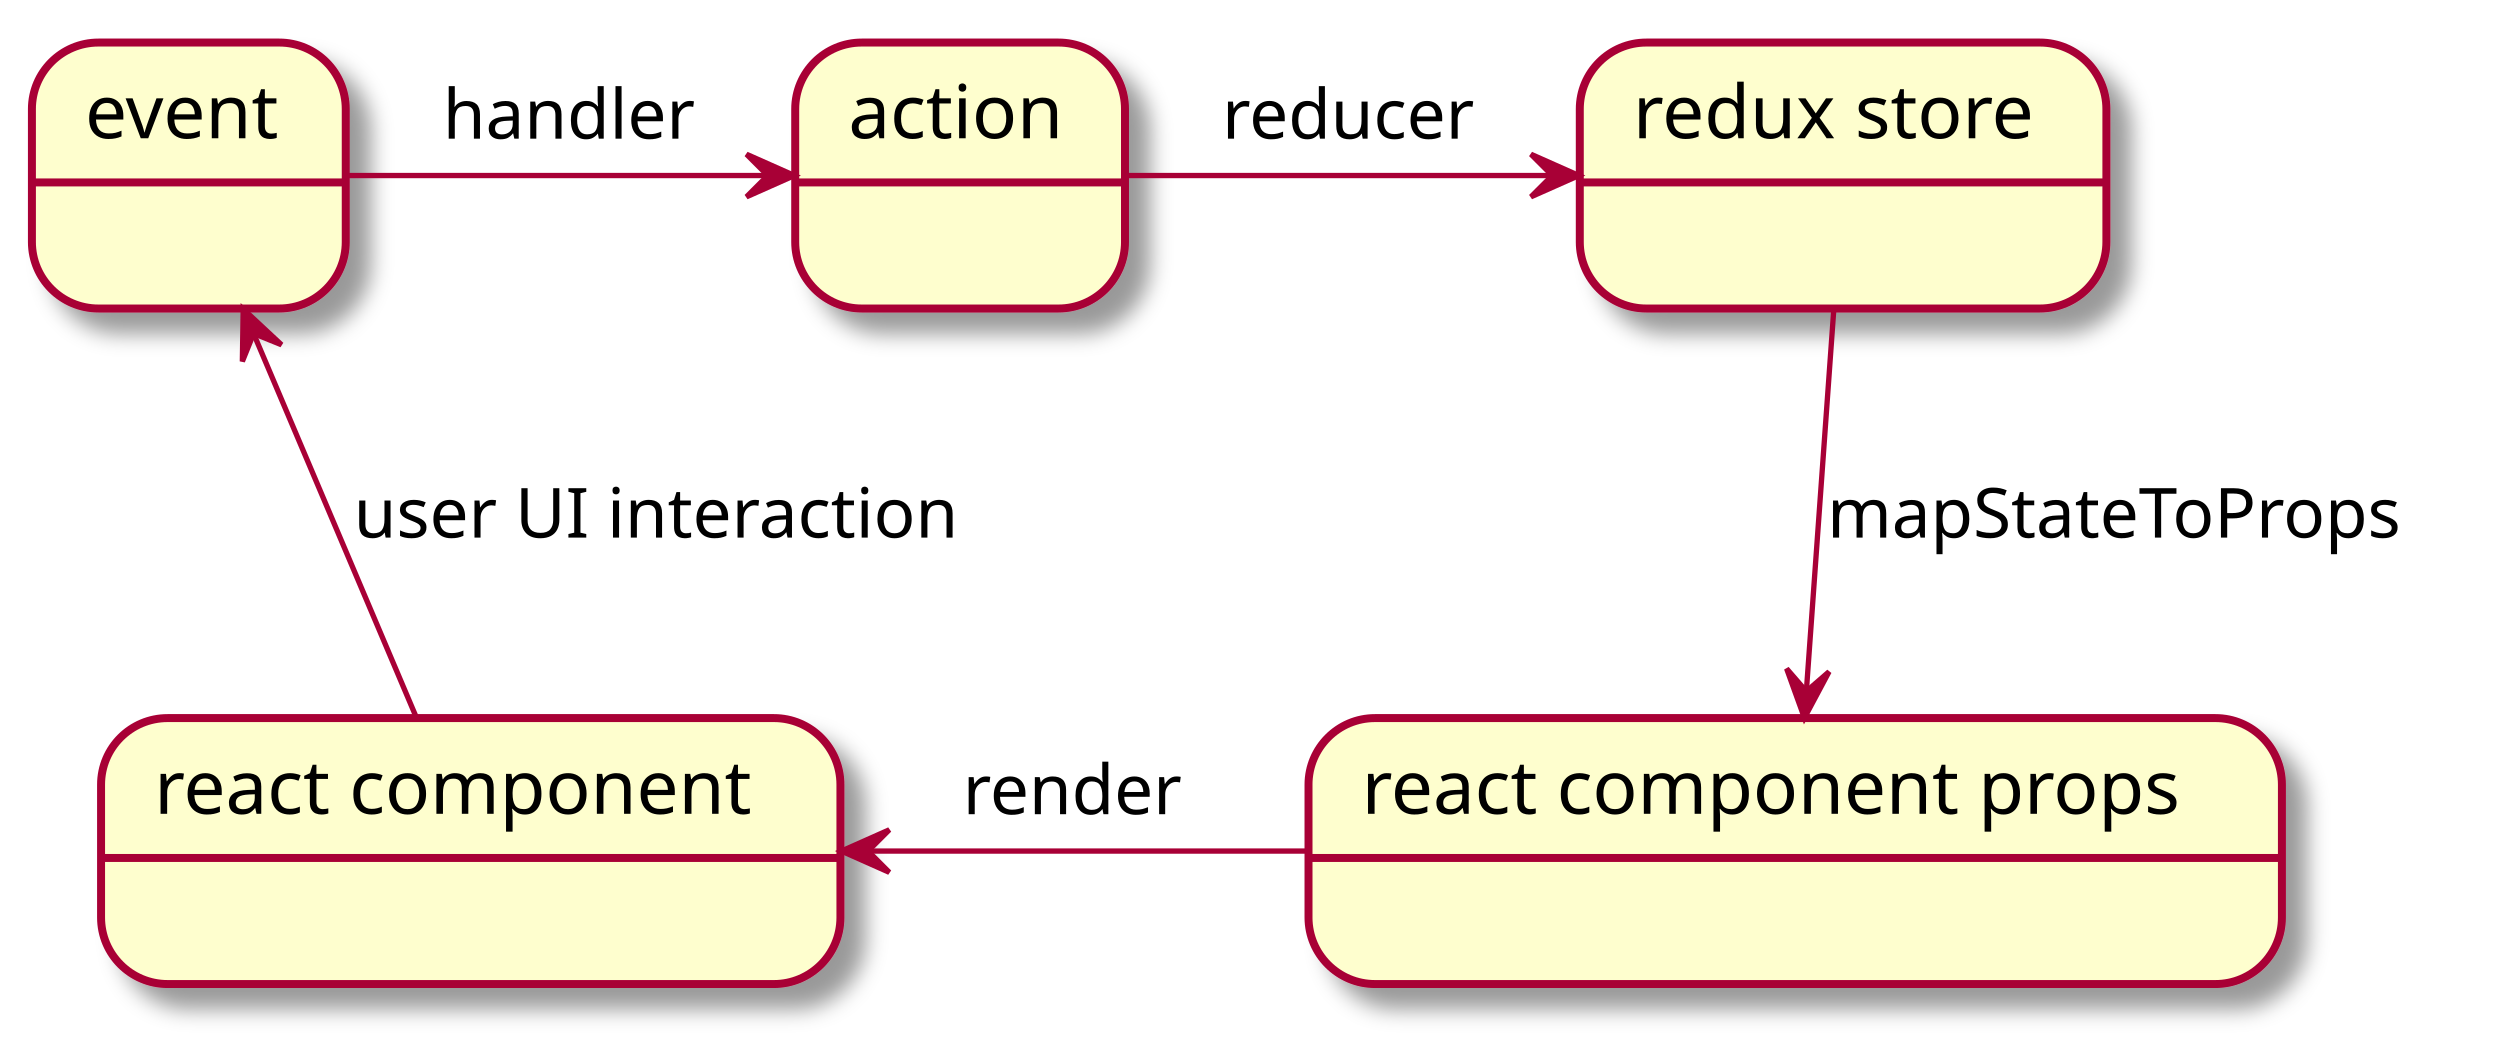
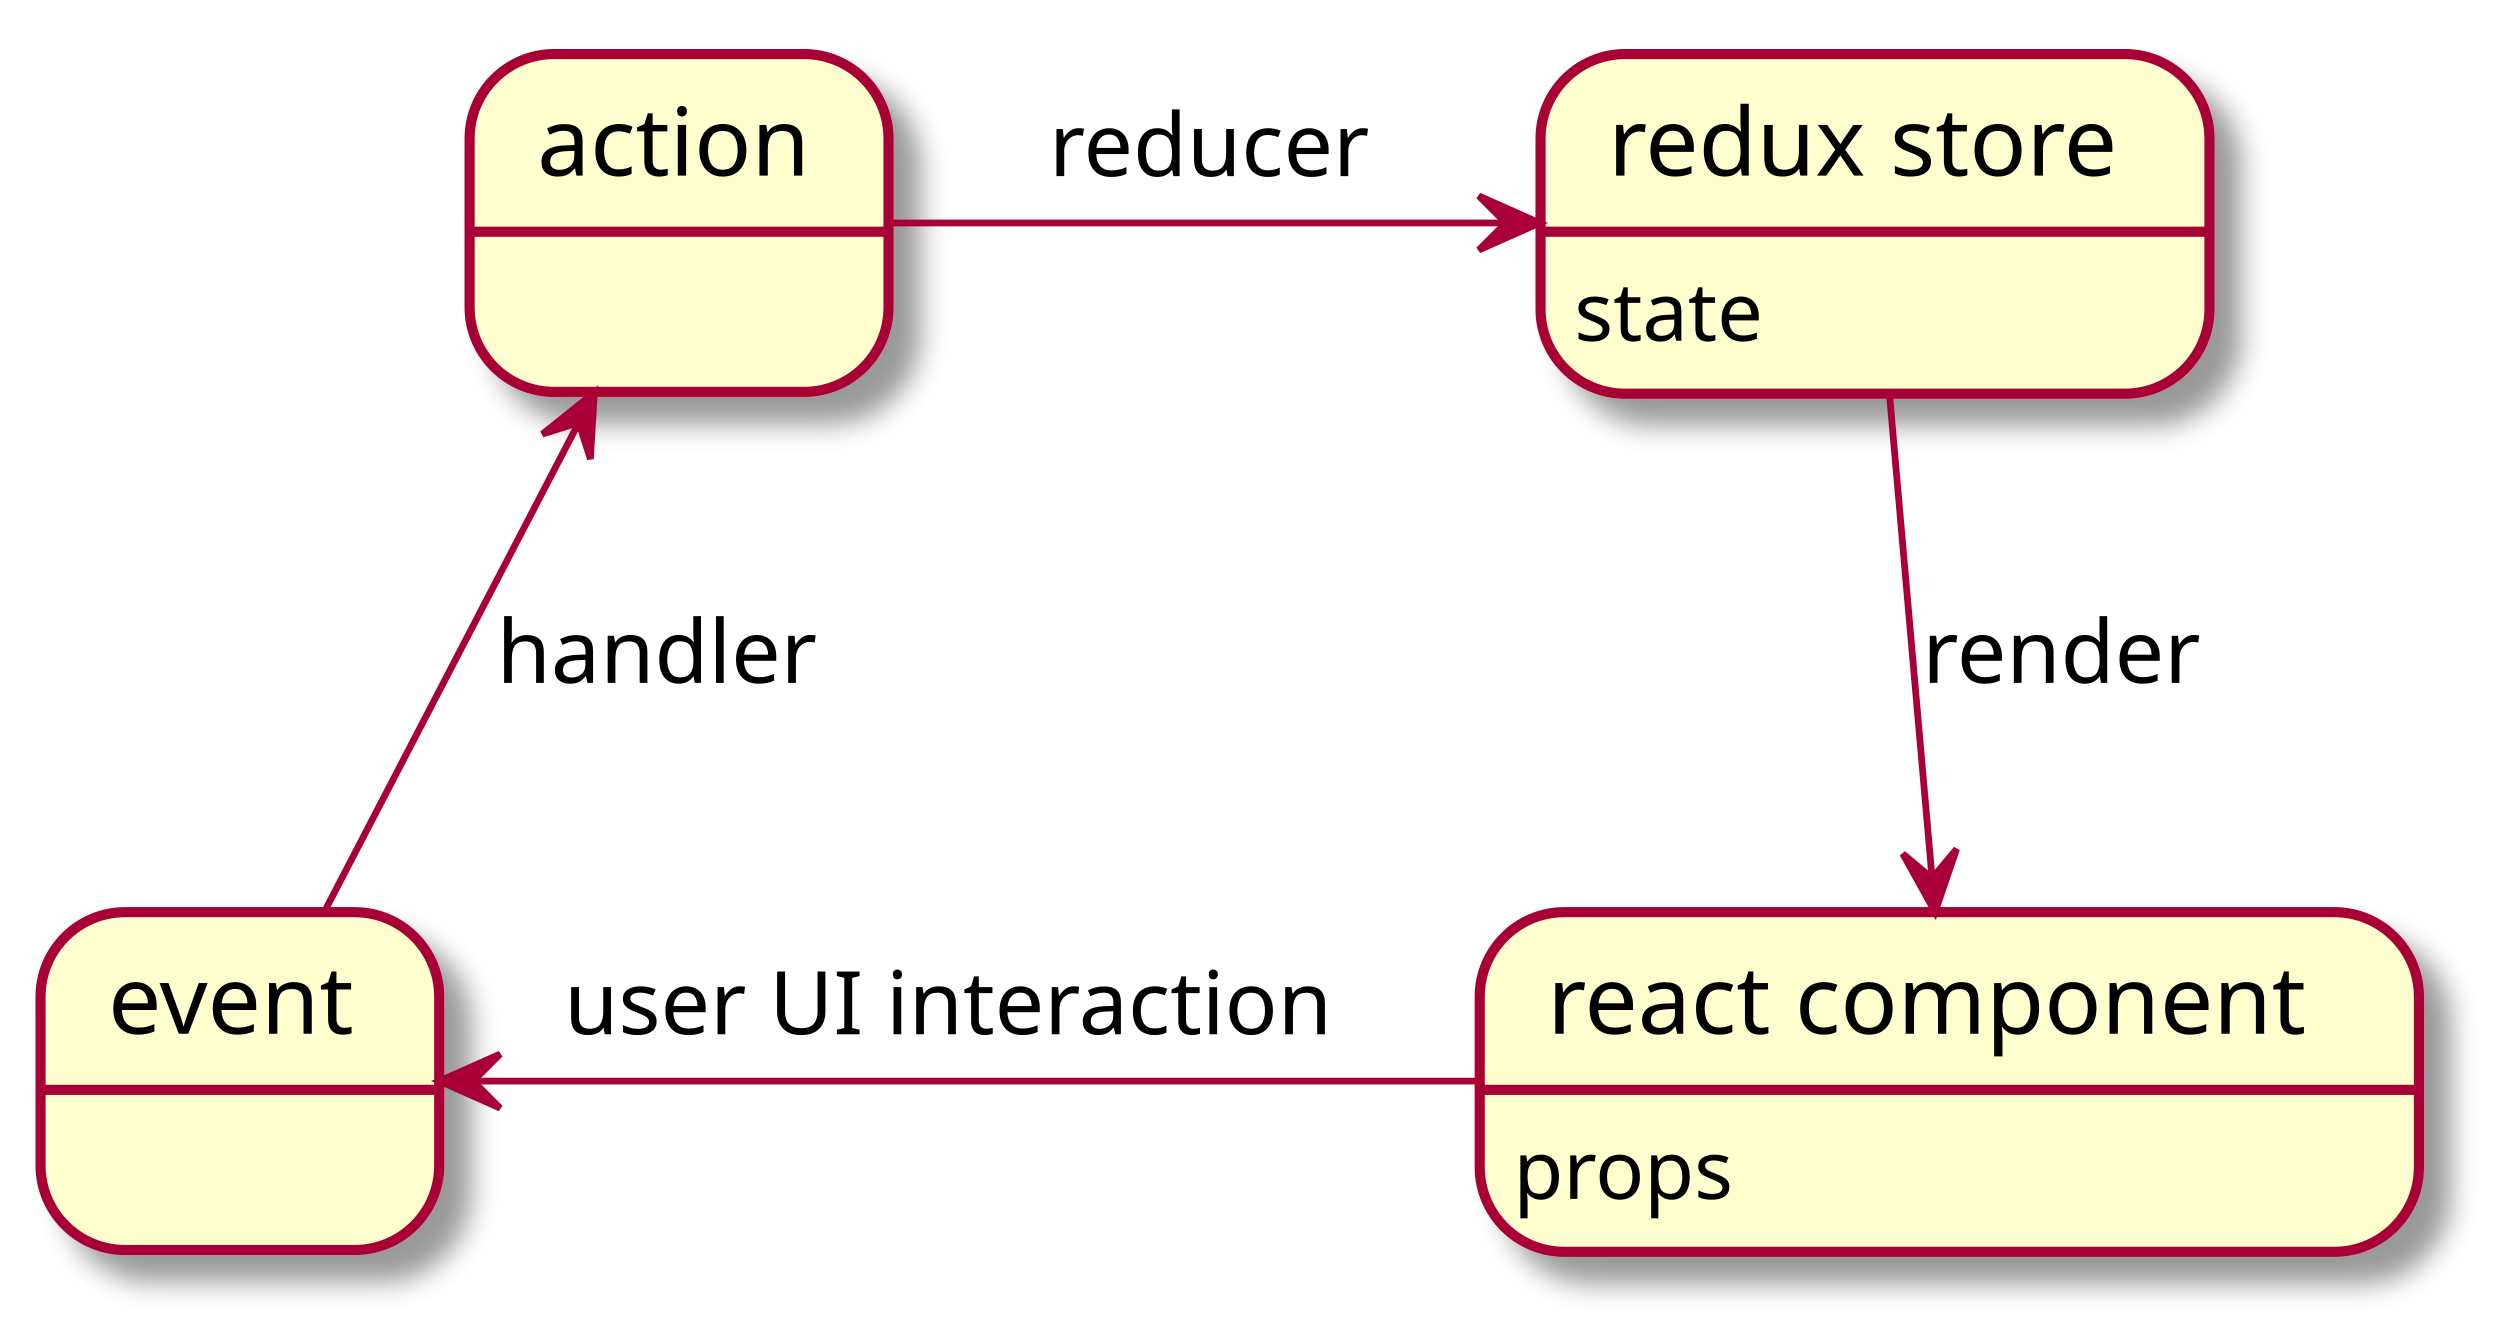
- <svg xmlns="http://www.w3.org/2000/svg" contentScriptType="application/ecmascript" contentStyleType="text/css" height="196px" preserveAspectRatio="none" style="width:470px;height:196px;" version="1.1" viewBox="0 0 470 196" width="470px" zoomAndPan="magnify">
+ <svg xmlns="http://www.w3.org/2000/svg" contentScriptType="application/ecmascript" contentStyleType="text/css" height="196px" preserveAspectRatio="none" style="width:370px;height:196px;" version="1.1" viewBox="0 0 370 196" width="370px" zoomAndPan="magnify">
  <defs>
-     <filter height="300%" id="fr82k17mppxw3" width="300%" x="-1" y="-1">
+     <filter height="300%" id="f1bhh6ndbi2bhn" width="300%" x="-1" y="-1">
      <feGaussianBlur result="blurOut" stdDeviation="2.0" />
      <feColorMatrix in="blurOut" result="blurOut2" type="matrix" values="0 0 0 0 0 0 0 0 0 0 0 0 0 0 0 0 0 0 .4 0" />
      <feOffset dx="4.0" dy="4.0" in="blurOut2" result="blurOut3" />
      <feBlend in="SourceGraphic" in2="blurOut3" mode="normal" />
    </filter>
  </defs>
  <g>
-     <rect fill="#FEFECE" filter="url(#fr82k17mppxw3)" height="50" rx="12.5" ry="12.5" style="stroke: #A80036; stroke-width: 1.5;" width="99" x="297" y="8" />
-     <line style="stroke: #A80036; stroke-width: 1.5;" x1="297" x2="396" y1="34.297" y2="34.297" />
-     <text fill="#000000" font-family="sans-serif" font-size="14" lengthAdjust="spacingAndGlyphs" textLength="79" x="307" y="25.995">redux store</text>
-     <rect fill="#FEFECE" filter="url(#fr82k17mppxw3)" height="50" rx="12.5" ry="12.5" style="stroke: #A80036; stroke-width: 1.5;" width="183" x="246" y="135" />
-     <line style="stroke: #A80036; stroke-width: 1.5;" x1="246" x2="429" y1="161.297" y2="161.297" />
-     <text fill="#000000" font-family="sans-serif" font-size="14" lengthAdjust="spacingAndGlyphs" textLength="163" x="256" y="152.995">react component props</text>
-     <rect fill="#FEFECE" filter="url(#fr82k17mppxw3)" height="50" rx="12.5" ry="12.5" style="stroke: #A80036; stroke-width: 1.5;" width="139" x="19" y="135" />
-     <line style="stroke: #A80036; stroke-width: 1.5;" x1="19" x2="158" y1="161.297" y2="161.297" />
-     <text fill="#000000" font-family="sans-serif" font-size="14" lengthAdjust="spacingAndGlyphs" textLength="119" x="29" y="152.995">react component</text>
-     <rect fill="#FEFECE" filter="url(#fr82k17mppxw3)" height="50" rx="12.5" ry="12.5" style="stroke: #A80036; stroke-width: 1.5;" width="59" x="6" y="8" />
-     <line style="stroke: #A80036; stroke-width: 1.5;" x1="6" x2="65" y1="34.297" y2="34.297" />
-     <text fill="#000000" font-family="sans-serif" font-size="14" lengthAdjust="spacingAndGlyphs" textLength="39" x="16" y="25.995">event</text>
-     <rect fill="#FEFECE" filter="url(#fr82k17mppxw3)" height="50" rx="12.5" ry="12.5" style="stroke: #A80036; stroke-width: 1.5;" width="62" x="149.5" y="8" />
-     <line style="stroke: #A80036; stroke-width: 1.5;" x1="149.5" x2="211.5" y1="34.297" y2="34.297" />
-     <text fill="#000000" font-family="sans-serif" font-size="14" lengthAdjust="spacingAndGlyphs" textLength="42" x="159.5" y="25.995">action</text>
-     <path d="M344.76,58.1 C343.29,78.59 341.17,108.08 339.6,129.88 " fill="none" id="store-&gt;props" style="stroke: #A80036; stroke-width: 1.0;" />
-     <polygon fill="#A80036" points="339.23,134.97,343.863,126.279,339.587,129.983,335.883,125.707,339.23,134.97" style="stroke: #A80036; stroke-width: 1.0;" />
-     <text fill="#000000" font-family="sans-serif" font-size="13" lengthAdjust="spacingAndGlyphs" textLength="115" x="343.5" y="101.067">mapStateToProps</text>
-     <path d="M163.34,160 C189.32,160 218.75,160 245.92,160 " fill="none" id="comp&lt;-props" style="stroke: #A80036; stroke-width: 1.0;" />
-     <polygon fill="#A80036" points="158.19,160,167.19,164,163.19,160,167.19,156,158.19,160" style="stroke: #A80036; stroke-width: 1.0;" />
-     <text fill="#000000" font-family="sans-serif" font-size="13" lengthAdjust="spacingAndGlyphs" textLength="42" x="181" y="153.067">render</text>
-     <path d="M47.76,62.92 C57.03,84.77 69.6,114.42 78.31,134.97 " fill="none" id="event&lt;-comp" style="stroke: #A80036; stroke-width: 1.0;" />
-     <polygon fill="#A80036" points="45.72,58.1,45.563,67.948,47.678,62.701,52.924,64.816,45.72,58.1" style="stroke: #A80036; stroke-width: 1.0;" />
-     <text fill="#000000" font-family="sans-serif" font-size="13" lengthAdjust="spacingAndGlyphs" textLength="117" x="66.5" y="101.067">user UI interaction</text>
-     <path d="M65.19,33 C88.09,33 119.86,33 144.26,33 " fill="none" id="event-&gt;action" style="stroke: #A80036; stroke-width: 1.0;" />
-     <polygon fill="#A80036" points="149.34,33,140.34,29,144.34,33,140.34,37,149.34,33" style="stroke: #A80036; stroke-width: 1.0;" />
-     <text fill="#000000" font-family="sans-serif" font-size="13" lengthAdjust="spacingAndGlyphs" textLength="48" x="83.25" y="26.067">handler</text>
-     <path d="M211.72,33 C234.18,33 265.04,33 291.57,33 " fill="none" id="action-&gt;store" style="stroke: #A80036; stroke-width: 1.0;" />
-     <polygon fill="#A80036" points="296.82,33,287.82,29,291.82,33,287.82,37,296.82,33" style="stroke: #A80036; stroke-width: 1.0;" />
-     <text fill="#000000" font-family="sans-serif" font-size="13" lengthAdjust="spacingAndGlyphs" textLength="49" x="229.75" y="26.067">reducer</text>
+     <rect fill="#FEFECE" filter="url(#f1bhh6ndbi2bhn)" height="50.266" rx="12.5" ry="12.5" style="stroke: #A80036; stroke-width: 1.5;" width="99" x="228" y="8" />
+     <line style="stroke: #A80036; stroke-width: 1.5;" x1="228" x2="327" y1="34.297" y2="34.297" />
+     <text fill="#000000" font-family="sans-serif" font-size="14" lengthAdjust="spacingAndGlyphs" textLength="79" x="238" y="25.995">redux store</text>
+     <text fill="#000000" font-family="sans-serif" font-size="12" lengthAdjust="spacingAndGlyphs" textLength="33" x="233" y="50.435">state</text>
+     <rect fill="#FEFECE" filter="url(#f1bhh6ndbi2bhn)" height="50.266" rx="12.5" ry="12.5" style="stroke: #A80036; stroke-width: 1.5;" width="139" x="219" y="135" />
+     <line style="stroke: #A80036; stroke-width: 1.5;" x1="219" x2="358" y1="161.297" y2="161.297" />
+     <text fill="#000000" font-family="sans-serif" font-size="14" lengthAdjust="spacingAndGlyphs" textLength="119" x="229" y="152.995">react component</text>
+     <text fill="#000000" font-family="sans-serif" font-size="12" lengthAdjust="spacingAndGlyphs" textLength="36" x="224" y="177.435">props</text>
+     <rect fill="#FEFECE" filter="url(#f1bhh6ndbi2bhn)" height="50" rx="12.5" ry="12.5" style="stroke: #A80036; stroke-width: 1.5;" width="59" x="6" y="135" />
+     <line style="stroke: #A80036; stroke-width: 1.5;" x1="6" x2="65" y1="161.297" y2="161.297" />
+     <text fill="#000000" font-family="sans-serif" font-size="14" lengthAdjust="spacingAndGlyphs" textLength="39" x="16" y="152.995">event</text>
+     <rect fill="#FEFECE" filter="url(#f1bhh6ndbi2bhn)" height="50" rx="12.5" ry="12.5" style="stroke: #A80036; stroke-width: 1.5;" width="62" x="69.5" y="8" />
+     <line style="stroke: #A80036; stroke-width: 1.5;" x1="69.5" x2="131.5" y1="34.297" y2="34.297" />
+     <text fill="#000000" font-family="sans-serif" font-size="14" lengthAdjust="spacingAndGlyphs" textLength="42" x="79.5" y="25.995">action</text>
+     <path d="M279.62,58.1 C281.42,78.59 284.02,108.08 285.94,129.88 " fill="none" id="store-&gt;comp" style="stroke: #A80036; stroke-width: 1.0;" />
+     <polygon fill="#A80036" points="286.39,134.97,289.578,125.651,285.948,129.99,281.609,126.359,286.39,134.97" style="stroke: #A80036; stroke-width: 1.0;" />
+     <text fill="#000000" font-family="sans-serif" font-size="13" lengthAdjust="spacingAndGlyphs" textLength="42" x="284.5" y="101.067">render</text>
+     <path d="M70.47,160 C108.63,160 170.72,160 218.89,160 " fill="none" id="event&lt;-comp" style="stroke: #A80036; stroke-width: 1.0;" />
+     <polygon fill="#A80036" points="65.02,160,74.02,164,70.02,160,74.02,156,65.02,160" style="stroke: #A80036; stroke-width: 1.0;" />
+     <text fill="#000000" font-family="sans-serif" font-size="13" lengthAdjust="spacingAndGlyphs" textLength="117" x="83.5" y="153.067">user UI interaction</text>
+     <path d="M85.61,62.64 C74.23,84.52 58.73,114.33 47.99,134.97 " fill="none" id="action&lt;-event" style="stroke: #A80036; stroke-width: 1.0;" />
+     <polygon fill="#A80036" points="87.97,58.1,80.272,64.243,85.665,62.537,87.372,67.931,87.97,58.1" style="stroke: #A80036; stroke-width: 1.0;" />
+     <text fill="#000000" font-family="sans-serif" font-size="13" lengthAdjust="spacingAndGlyphs" textLength="48" x="73.5" y="101.067">handler</text>
+     <path d="M131.74,33 C156.88,33 192.83,33 222.73,33 " fill="none" id="action-&gt;store" style="stroke: #A80036; stroke-width: 1.0;" />
+     <polygon fill="#A80036" points="227.86,33,218.86,29,222.86,33,218.86,37,227.86,33" style="stroke: #A80036; stroke-width: 1.0;" />
+     <text fill="#000000" font-family="sans-serif" font-size="13" lengthAdjust="spacingAndGlyphs" textLength="49" x="155.25" y="26.067">reducer</text>
  </g>
</svg>
